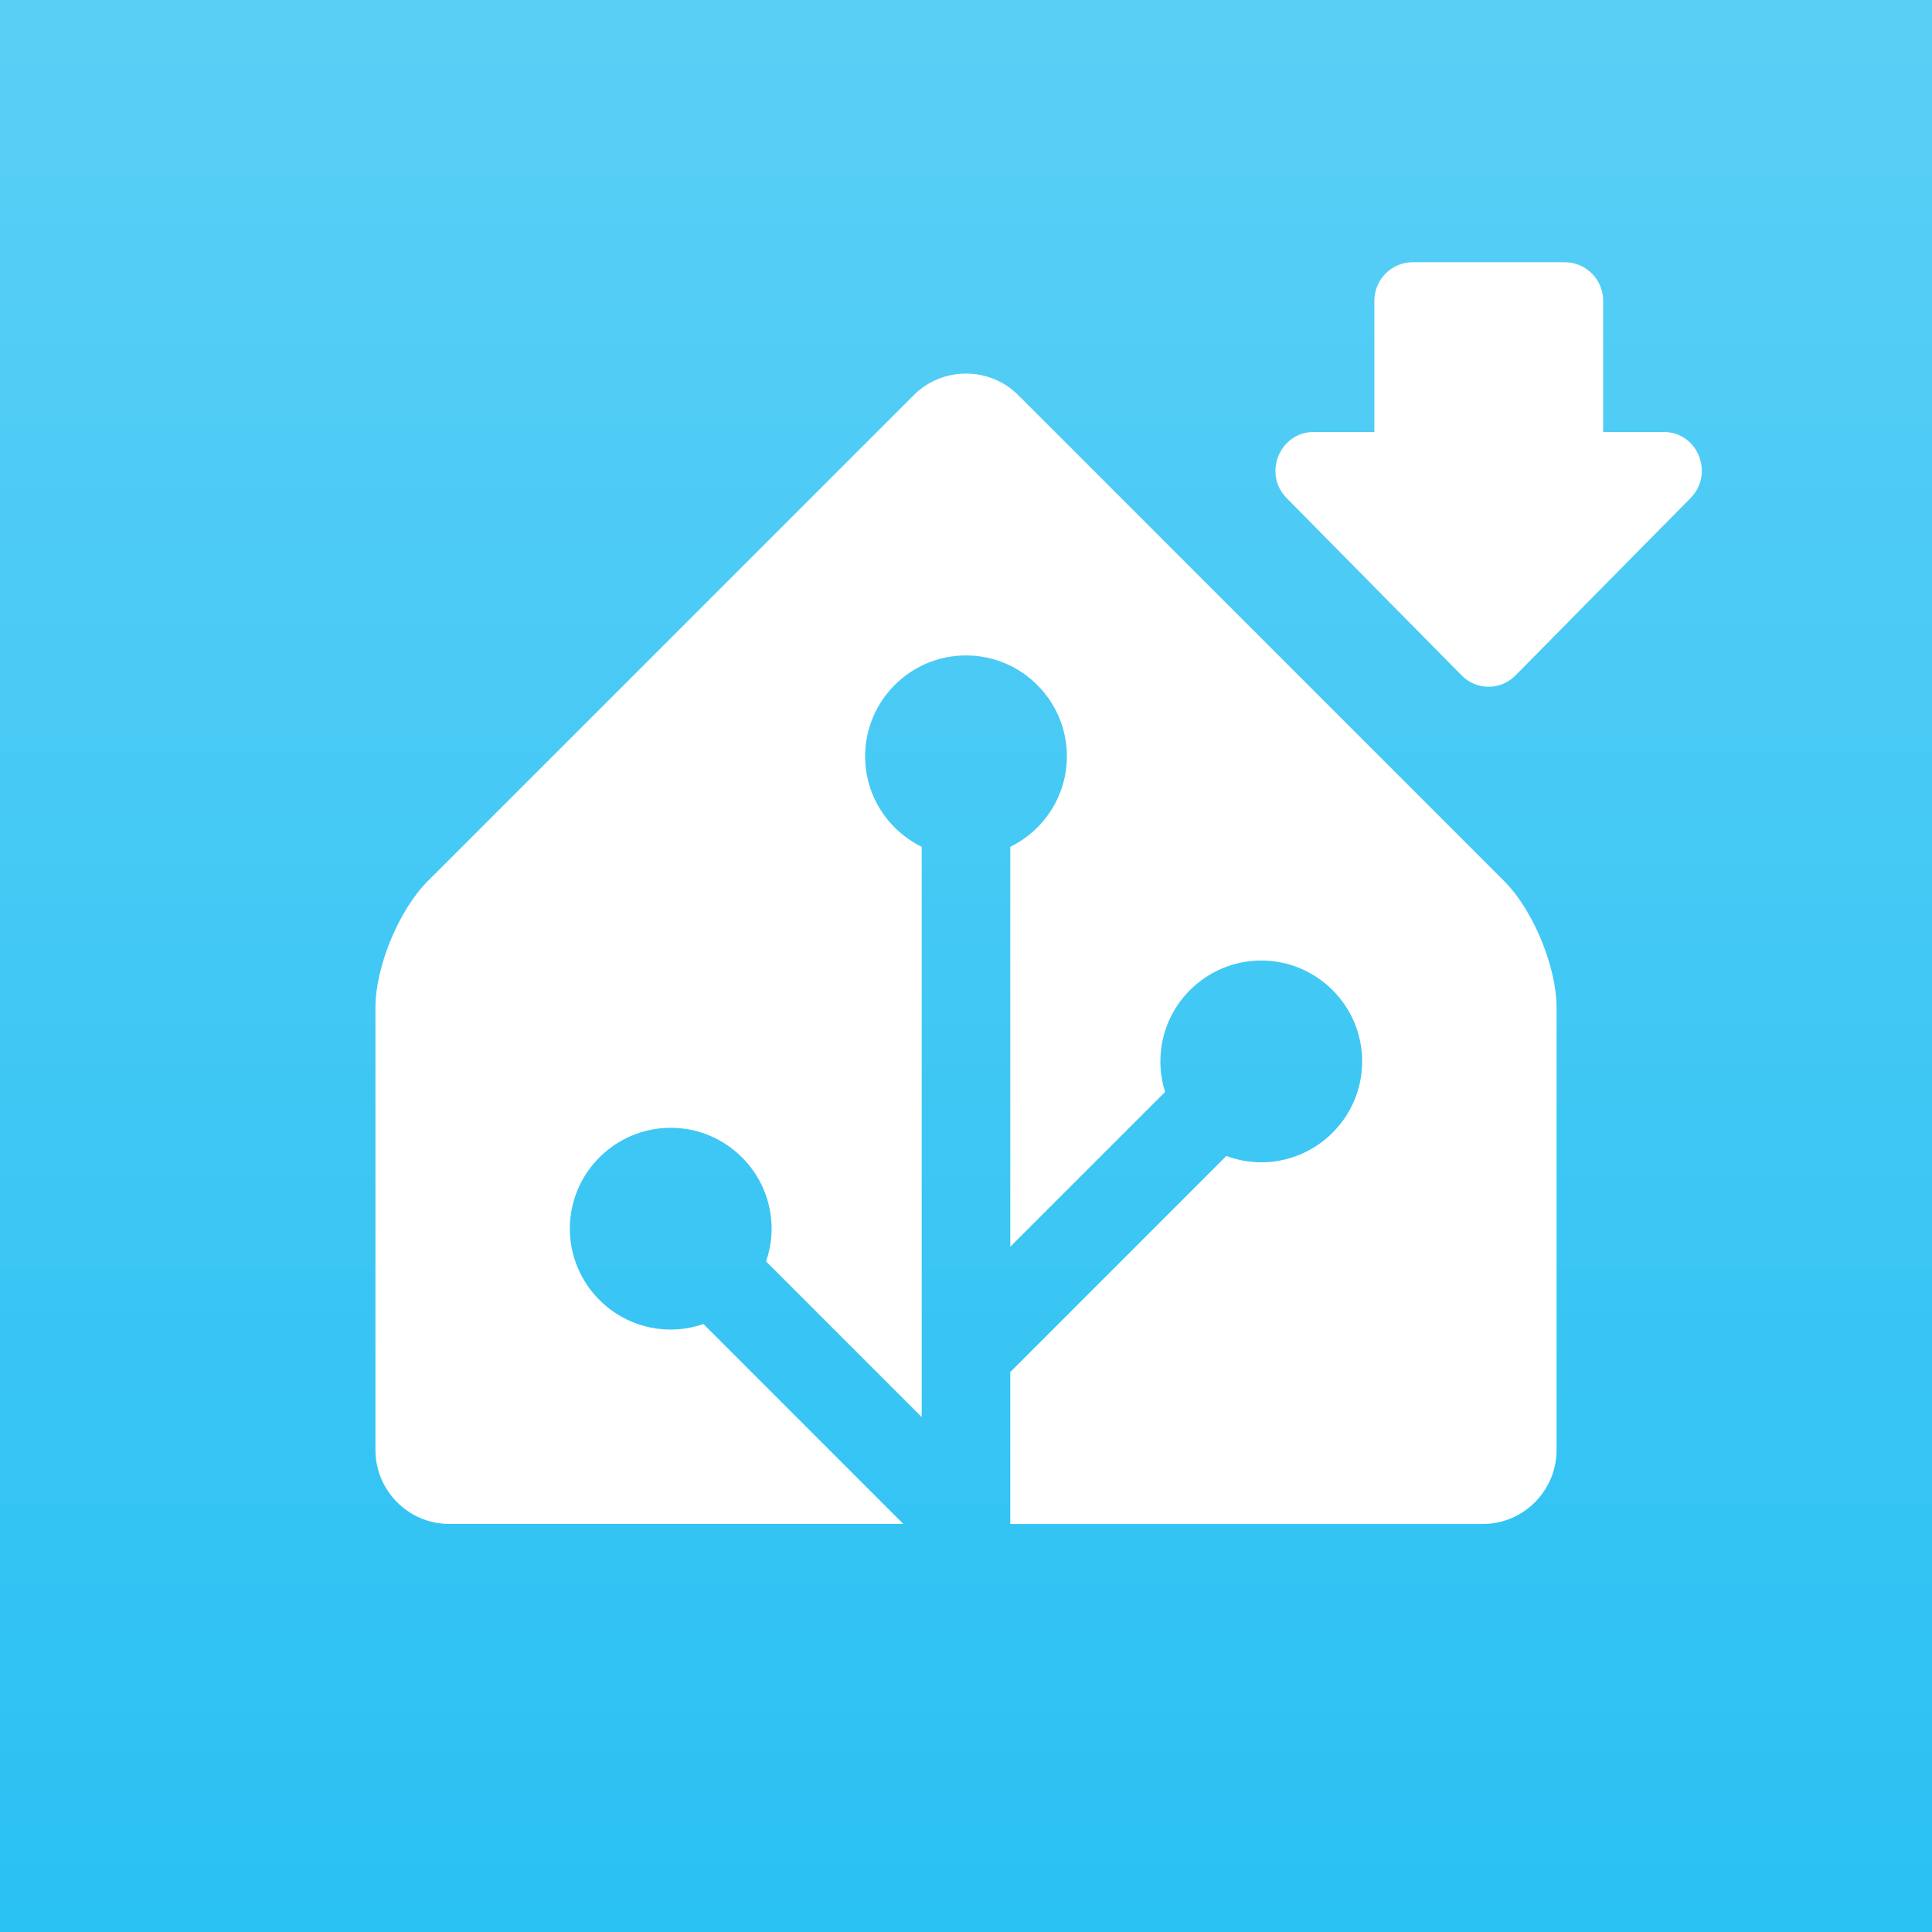
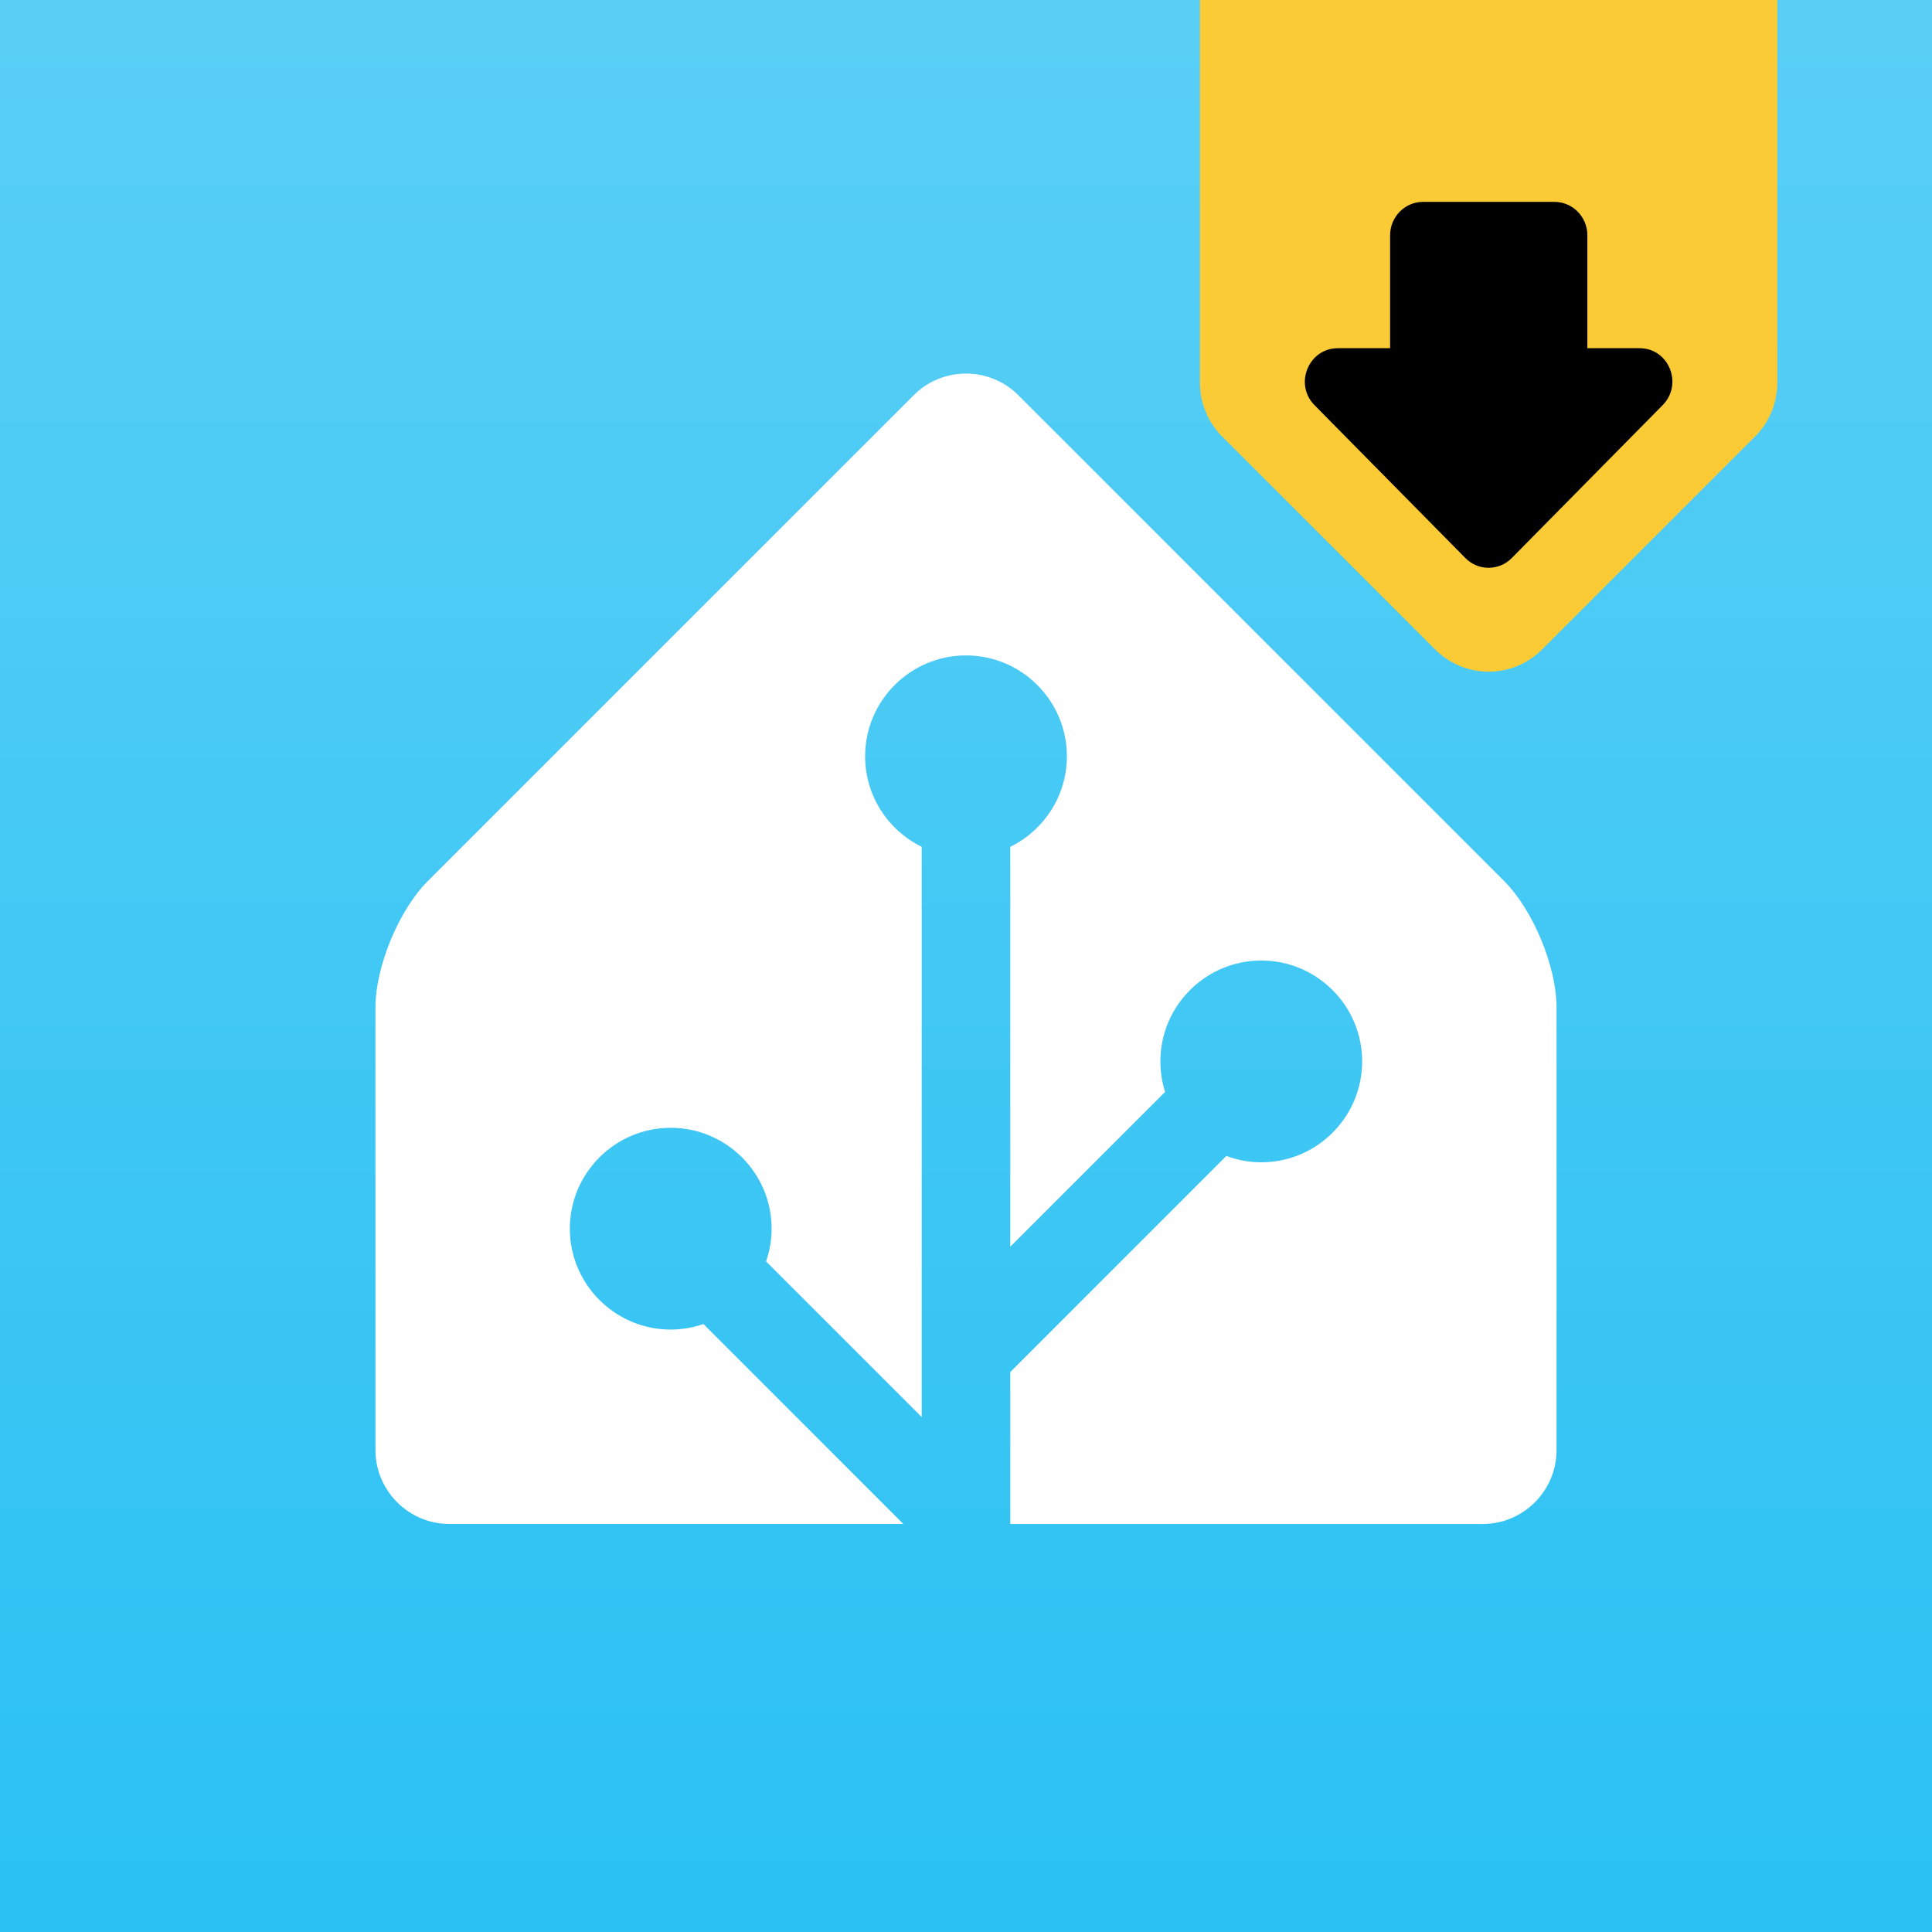
<svg xmlns="http://www.w3.org/2000/svg" width="1024" height="1024" viewBox="0 0 1024 1024" fill="none">
  <rect width="1024" height="1024" fill="url(#paint0_linear_83_676)" />
-   <path d="M881.857 228.969H849.717V159.483C849.717 148.217 840.621 139 829.504 139H748.649C737.531 139 728.435 148.217 728.435 159.483V228.969H696.295C678.305 228.969 669.208 251.09 681.943 263.994L774.724 358.009C782.608 365.997 795.342 365.997 803.226 358.009L896.007 263.994C908.742 251.09 899.848 228.969 881.857 228.969Z" fill="white" />
+   <path d="M676 -50H902V203L789 316L676 203Z" fill="#FBCB36" stroke="#FBCB36" stroke-width="80" stroke-linejoin="round" />
+   <path transform="matrix(0.862 0 0 0.862 108.88 -12.82)" d="M881.857 228.969H849.717V159.483C849.717 148.217 840.621 139 829.504 139H748.649C737.531 139 728.435 148.217 728.435 159.483V228.969H696.295C678.305 228.969 669.208 251.09 681.943 263.994L774.724 358.009C782.608 365.997 795.342 365.997 803.226 358.009L896.007 263.994C908.742 251.09 899.848 228.969 881.857 228.969Z" fill="black" />
  <path d="M797.326 467.057L539.674 209.405C524.468 194.198 499.558 194.198 484.352 209.405L226.674 467.057C211.468 482.264 199 512.335 199 533.854V768.604C199 790.123 216.606 807.729 238.125 807.729H478.796L372.819 701.753C367.368 703.631 361.551 704.7 355.5 704.7C326.026 704.7 302.029 680.703 302.029 651.229C302.029 621.755 326.026 597.758 355.5 597.758C384.974 597.758 408.971 621.755 408.971 651.229C408.971 657.307 407.901 663.123 406.023 668.575L488.525 751.076V448.824C470.788 440.112 458.529 421.906 458.529 400.857C458.529 371.382 482.526 347.386 512 347.386C541.474 347.386 565.471 371.382 565.471 400.857C565.471 421.906 553.212 440.112 535.475 448.824V660.802L617.533 578.744C615.916 573.631 615.029 568.206 615.029 562.572C615.029 533.098 639.026 509.101 668.5 509.101C697.974 509.101 721.971 533.098 721.971 562.572C721.971 592.046 697.974 616.043 668.5 616.043C661.979 616.043 655.771 614.819 650.007 612.678L535.475 727.21V807.755H785.875C807.394 807.755 825 790.149 825 768.63V533.88C825 512.362 812.558 482.316 797.326 467.081V467.057Z" fill="white" />
  <defs>
    <linearGradient id="paint0_linear_83_676" x1="512" y1="0" x2="512" y2="1024" gradientUnits="userSpaceOnUse">
      <stop stop-color="#5ACFF6" />
      <stop offset="1" stop-color="#2AC1F3" />
    </linearGradient>
  </defs>
</svg>
